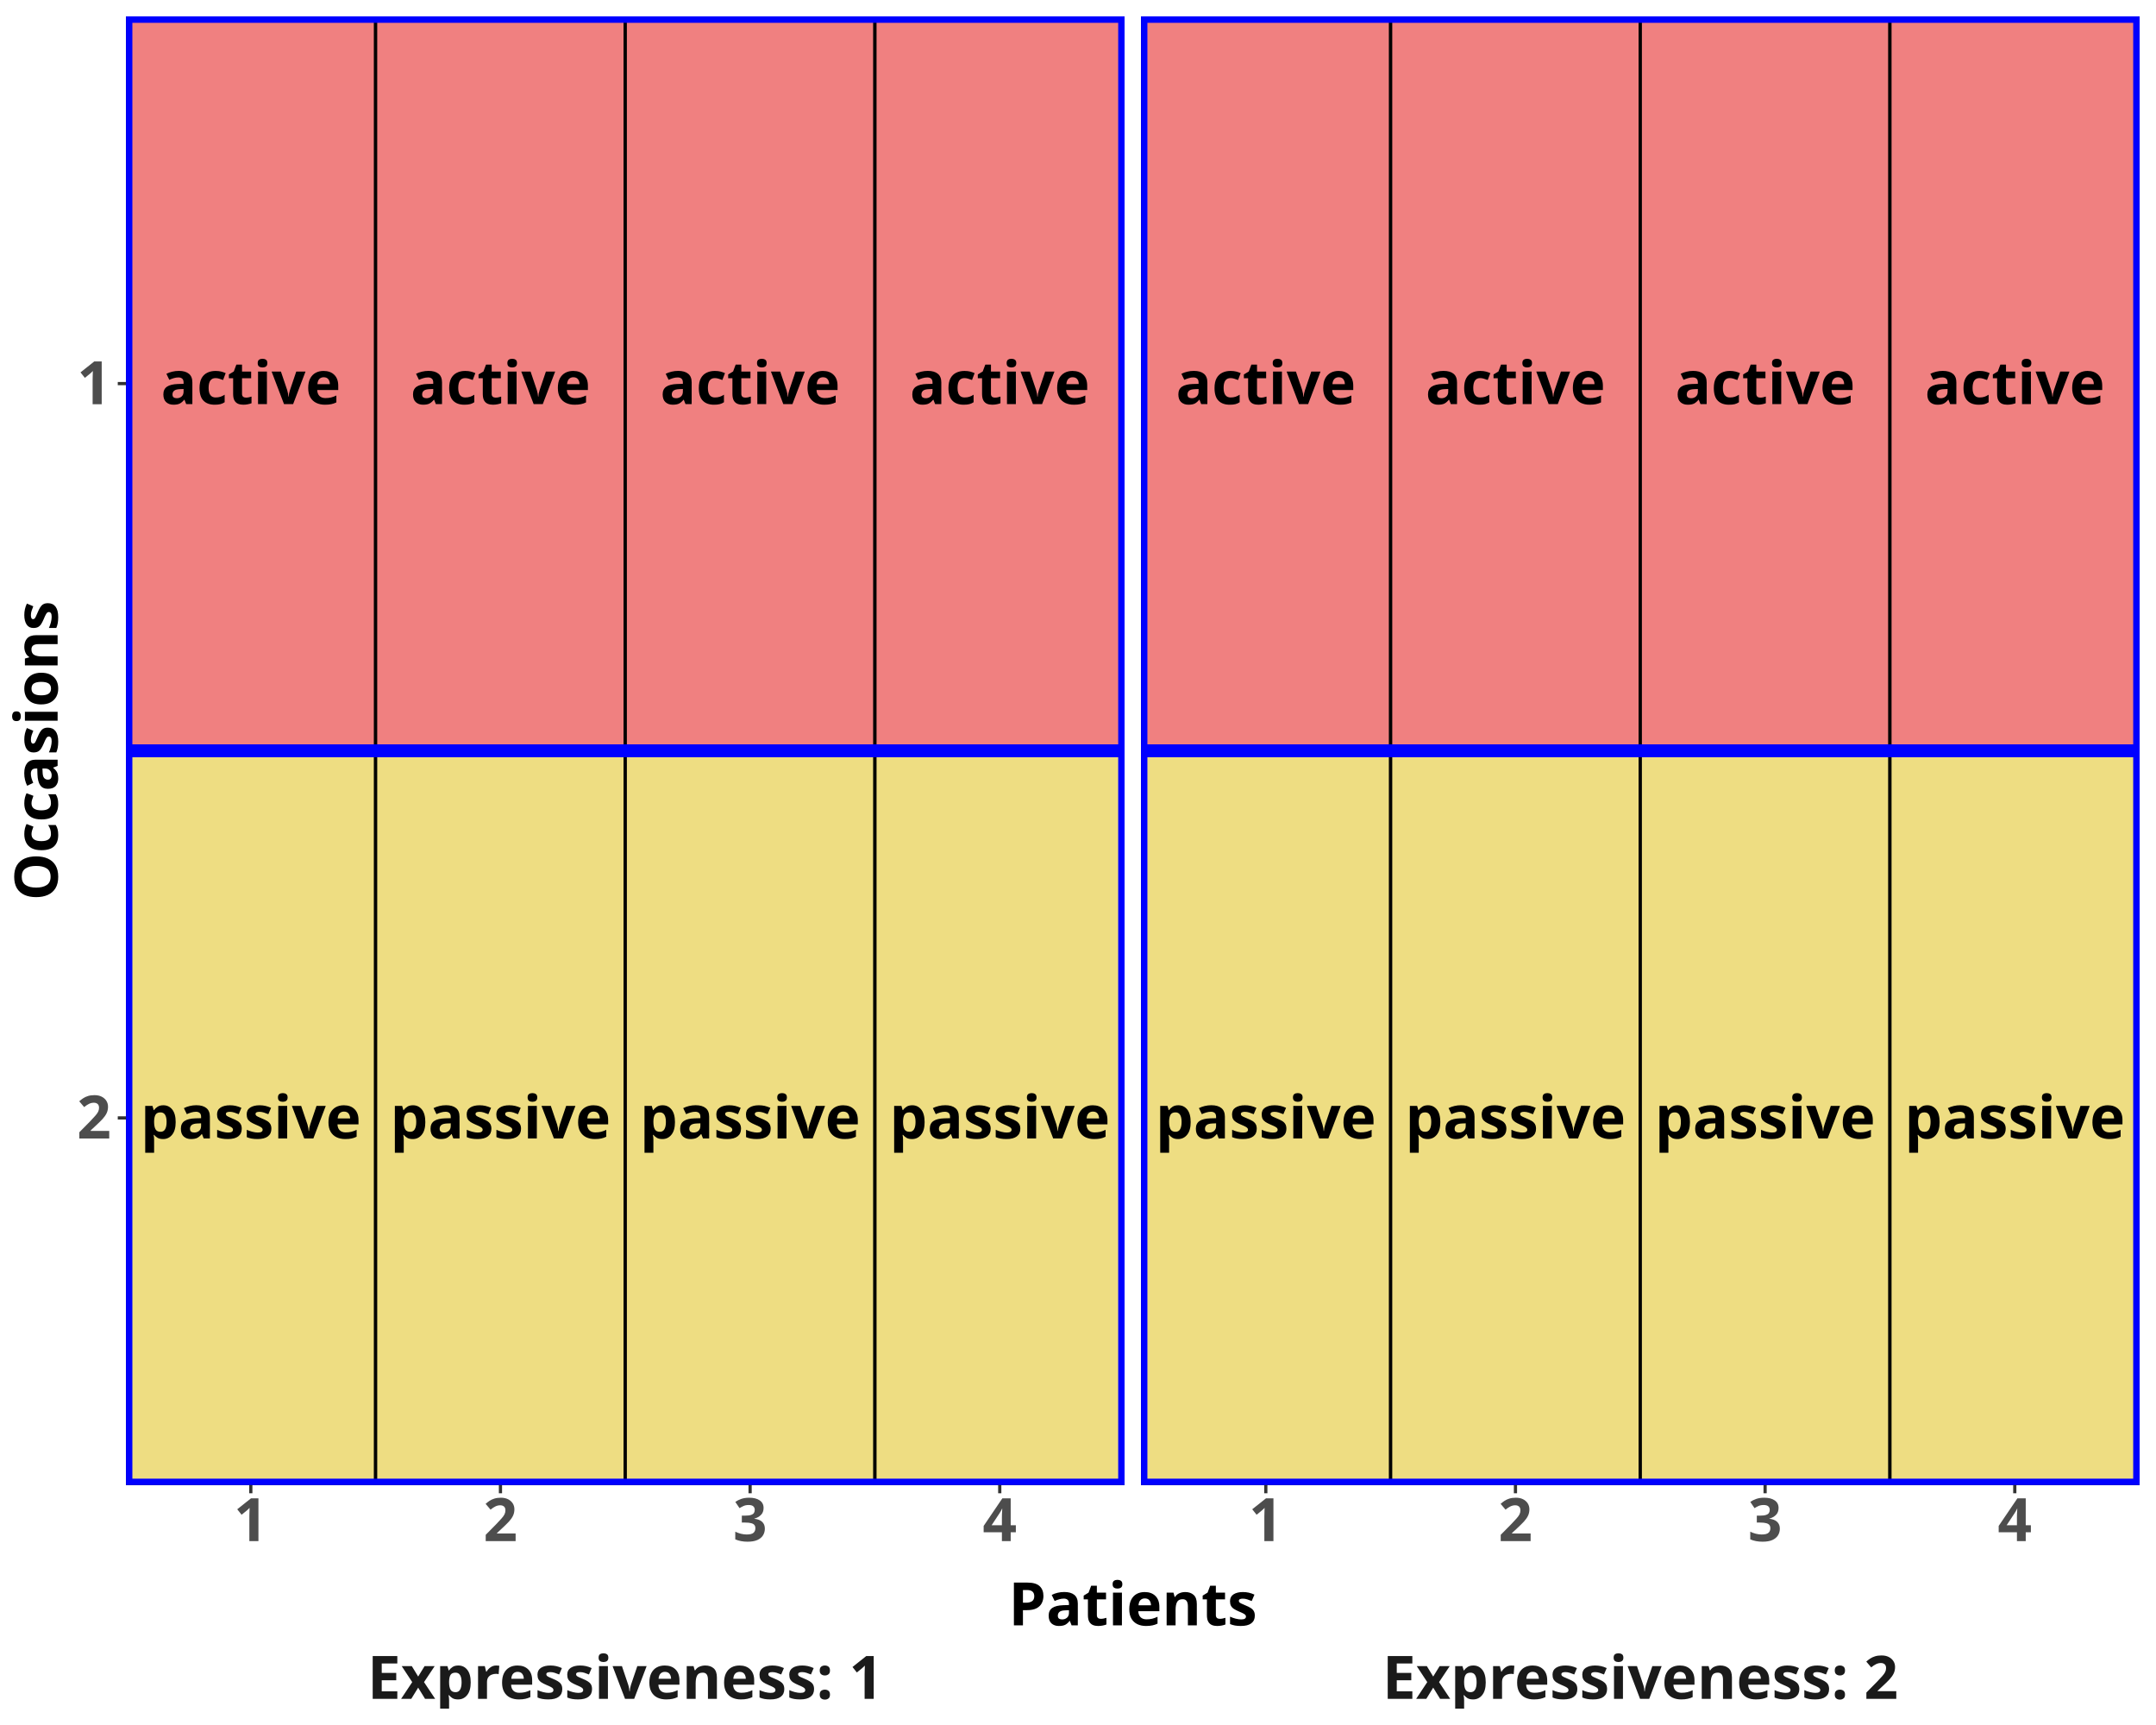
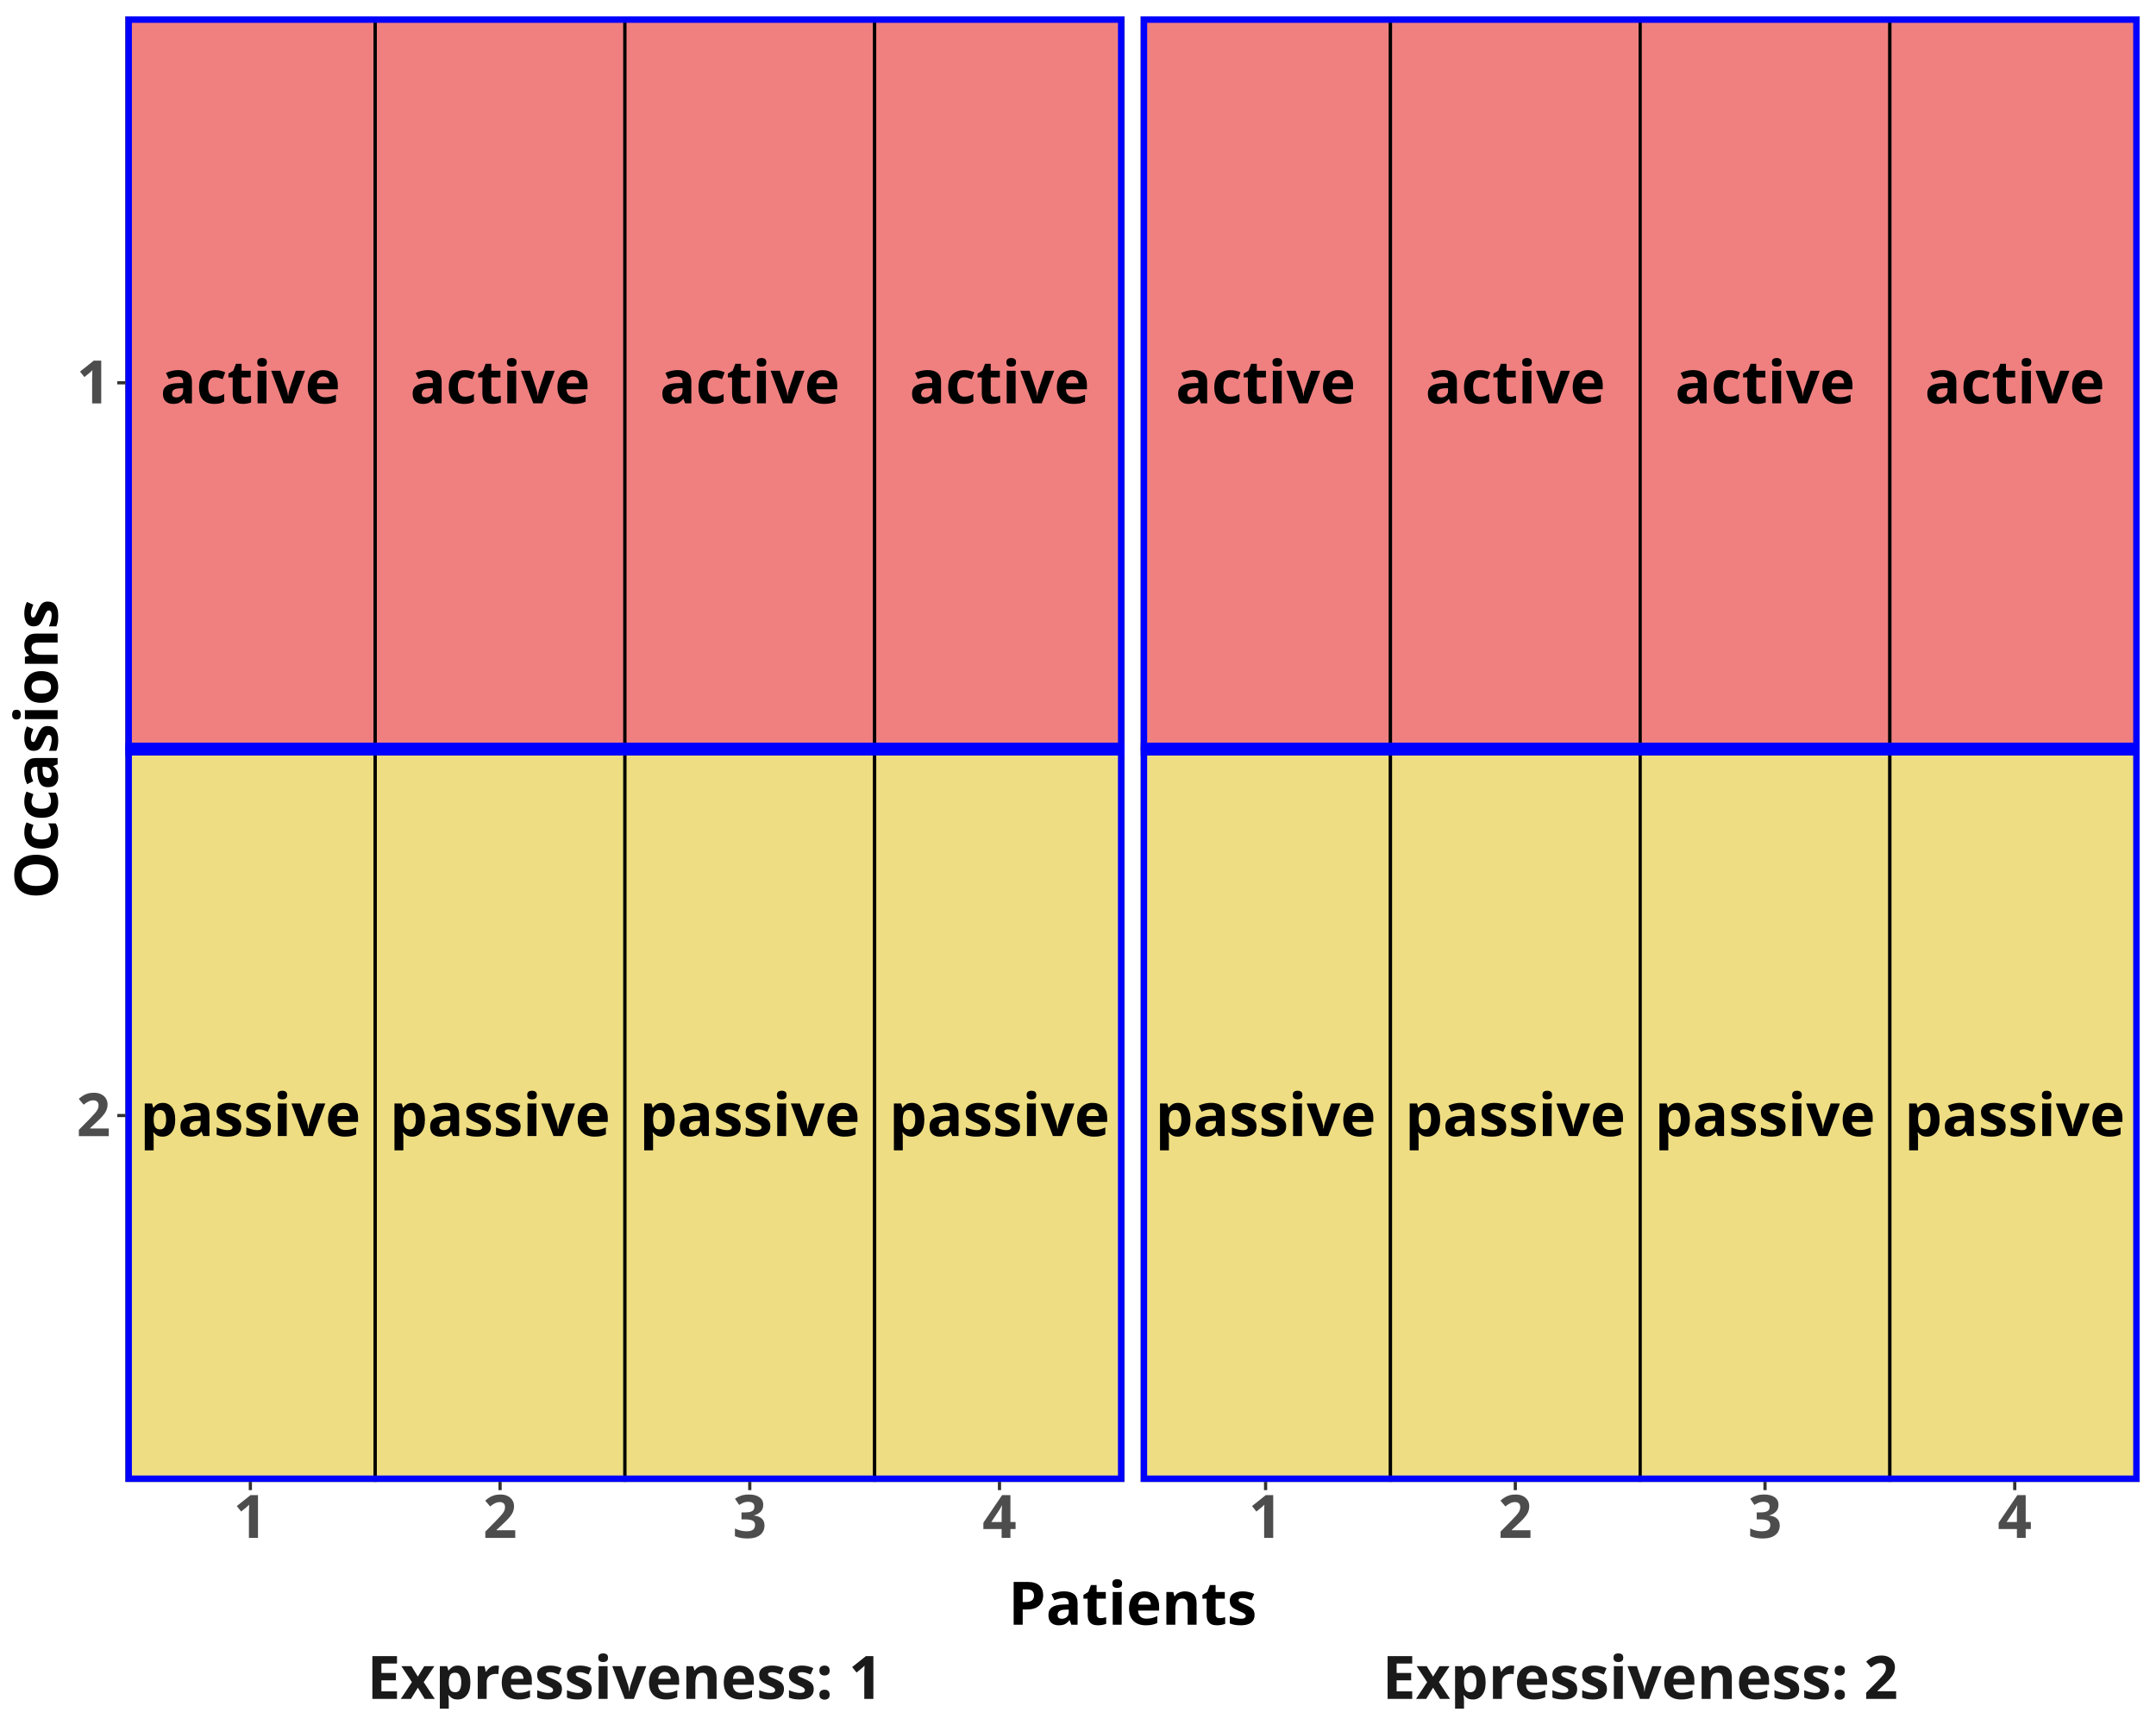
<svg xmlns="http://www.w3.org/2000/svg" class="svglite" data-engine-version="2.0" width="720.00pt" height="576.00pt" viewBox="0 0 720.00 576.00">
  <defs>
    <style type="text/css">
    .svglite line, .svglite polyline, .svglite polygon, .svglite path, .svglite rect, .svglite circle {
      fill: none;
      stroke: #000000;
      stroke-linecap: round;
      stroke-linejoin: round;
      stroke-miterlimit: 10.00;
    }
  </style>
  </defs>
  <rect width="100%" height="100%" style="stroke: none; fill: #FFFFFF;" />
  <defs>
    <clipPath id="cpMC4wMHw3MjAuMDB8MC4wMHw1NzYuMDA=">
      <rect x="0.00" y="0.00" width="720.00" height="576.00" />
    </clipPath>
  </defs>
  <g clip-path="url(#cpMC4wMHw3MjAuMDB8MC4wMHw1NzYuMDA=)">
    <rect x="0.00" y="0.00" width="720.00" height="576.00" style="stroke-width: 1.07; stroke: #FFFFFF; fill: #FFFFFF;" />
  </g>
  <defs>
-     <clipPath id="cpNDIuMDd8Mzc1LjU2fDUuNDh8NDk1Ljg5">
-       <rect x="42.07" y="5.48" width="333.48" height="490.41" />
+     <clipPath id="cpNDEuOTF8Mzc1LjQ4fDUuNDh8NDk0Ljgz">
+       <rect x="41.91" y="5.48" width="333.56" height="489.35" />
    </clipPath>
  </defs>
-   <g clip-path="url(#cpNDIuMDd8Mzc1LjU2fDUuNDh8NDk1Ljg5)">
-     <polyline points="42.07,373.29 375.56,373.29 " style="stroke-width: 1.07; stroke: #FFFFFF; stroke-linecap: butt;" />
-     <polyline points="42.07,128.08 375.56,128.08 " style="stroke-width: 1.07; stroke: #FFFFFF; stroke-linecap: butt;" />
-     <polyline points="83.76,495.89 83.76,5.48 " style="stroke-width: 1.07; stroke: #FFFFFF; stroke-linecap: butt;" />
-     <polyline points="167.13,495.89 167.13,5.48 " style="stroke-width: 1.07; stroke: #FFFFFF; stroke-linecap: butt;" />
-     <polyline points="250.50,495.89 250.50,5.48 " style="stroke-width: 1.07; stroke: #FFFFFF; stroke-linecap: butt;" />
-     <polyline points="333.87,495.89 333.87,5.48 " style="stroke-width: 1.07; stroke: #FFFFFF; stroke-linecap: butt;" />
-     <rect x="42.07" y="5.48" width="83.37" height="245.21" style="stroke-width: 1.07; stroke-linecap: butt; stroke-linejoin: miter; fill: #F08080;" />
-     <rect x="42.07" y="250.69" width="83.37" height="245.21" style="stroke-width: 1.07; stroke-linecap: butt; stroke-linejoin: miter; fill: #EEDD82;" />
-     <rect x="125.44" y="5.48" width="83.37" height="245.21" style="stroke-width: 1.07; stroke-linecap: butt; stroke-linejoin: miter; fill: #F08080;" />
-     <rect x="125.44" y="250.69" width="83.37" height="245.21" style="stroke-width: 1.07; stroke-linecap: butt; stroke-linejoin: miter; fill: #EEDD82;" />
-     <rect x="208.81" y="5.48" width="83.37" height="245.21" style="stroke-width: 1.07; stroke-linecap: butt; stroke-linejoin: miter; fill: #F08080;" />
-     <rect x="208.81" y="250.69" width="83.37" height="245.21" style="stroke-width: 1.07; stroke-linecap: butt; stroke-linejoin: miter; fill: #EEDD82;" />
-     <rect x="292.19" y="5.48" width="83.37" height="245.21" style="stroke-width: 1.07; stroke-linecap: butt; stroke-linejoin: miter; fill: #F08080;" />
-     <rect x="292.19" y="250.69" width="83.37" height="245.21" style="stroke-width: 1.07; stroke-linecap: butt; stroke-linejoin: miter; fill: #EEDD82;" />
-     <text x="83.76" y="134.94" text-anchor="middle" style="font-size: 19.92px; font-weight: bold; font-family: sans;" textLength="52.04px" lengthAdjust="spacingAndGlyphs">active</text>
-     <text x="83.76" y="380.14" text-anchor="middle" style="font-size: 19.92px; font-weight: bold; font-family: sans;" textLength="67.55px" lengthAdjust="spacingAndGlyphs">passive</text>
-     <text x="167.13" y="134.94" text-anchor="middle" style="font-size: 19.92px; font-weight: bold; font-family: sans;" textLength="52.04px" lengthAdjust="spacingAndGlyphs">active</text>
-     <text x="167.13" y="380.14" text-anchor="middle" style="font-size: 19.92px; font-weight: bold; font-family: sans;" textLength="67.55px" lengthAdjust="spacingAndGlyphs">passive</text>
-     <text x="250.50" y="134.94" text-anchor="middle" style="font-size: 19.92px; font-weight: bold; font-family: sans;" textLength="52.04px" lengthAdjust="spacingAndGlyphs">active</text>
-     <text x="250.50" y="380.14" text-anchor="middle" style="font-size: 19.92px; font-weight: bold; font-family: sans;" textLength="67.55px" lengthAdjust="spacingAndGlyphs">passive</text>
-     <text x="333.87" y="134.94" text-anchor="middle" style="font-size: 19.92px; font-weight: bold; font-family: sans;" textLength="52.04px" lengthAdjust="spacingAndGlyphs">active</text>
-     <text x="333.87" y="380.14" text-anchor="middle" style="font-size: 19.92px; font-weight: bold; font-family: sans;" textLength="67.55px" lengthAdjust="spacingAndGlyphs">passive</text>
-     <polyline points="42.07,250.69 42.07,495.89 375.56,495.89 375.56,250.69 42.07,250.69 " style="stroke-width: 4.27; stroke: #0000FF; stroke-linecap: butt;" />
-     <polyline points="42.07,5.48 42.07,250.69 375.56,250.69 375.56,5.48 42.07,5.48 " style="stroke-width: 4.27; stroke: #0000FF; stroke-linecap: butt;" />
+   <g clip-path="url(#cpNDEuOTF8Mzc1LjQ4fDUuNDh8NDk0Ljgz)">
+     <polyline points="41.91,372.49 375.48,372.49 " style="stroke-width: 1.07; stroke: #FFFFFF; stroke-linecap: butt;" />
+     <polyline points="41.91,127.82 375.48,127.82 " style="stroke-width: 1.07; stroke: #FFFFFF; stroke-linecap: butt;" />
+     <polyline points="83.61,494.83 83.61,5.48 " style="stroke-width: 1.07; stroke: #FFFFFF; stroke-linecap: butt;" />
+     <polyline points="167.00,494.83 167.00,5.48 " style="stroke-width: 1.07; stroke: #FFFFFF; stroke-linecap: butt;" />
+     <polyline points="250.39,494.83 250.39,5.48 " style="stroke-width: 1.07; stroke: #FFFFFF; stroke-linecap: butt;" />
+     <polyline points="333.78,494.83 333.78,5.48 " style="stroke-width: 1.07; stroke: #FFFFFF; stroke-linecap: butt;" />
+     <rect x="41.91" y="5.48" width="83.39" height="244.67" style="stroke-width: 1.07; stroke-linecap: butt; stroke-linejoin: miter; fill: #F08080;" />
+     <rect x="41.91" y="250.15" width="83.39" height="244.67" style="stroke-width: 1.07; stroke-linecap: butt; stroke-linejoin: miter; fill: #EEDD82;" />
+     <rect x="125.31" y="5.48" width="83.39" height="244.67" style="stroke-width: 1.07; stroke-linecap: butt; stroke-linejoin: miter; fill: #F08080;" />
+     <rect x="125.31" y="250.15" width="83.39" height="244.67" style="stroke-width: 1.07; stroke-linecap: butt; stroke-linejoin: miter; fill: #EEDD82;" />
+     <rect x="208.70" y="5.48" width="83.39" height="244.67" style="stroke-width: 1.07; stroke-linecap: butt; stroke-linejoin: miter; fill: #F08080;" />
+     <rect x="208.70" y="250.15" width="83.39" height="244.67" style="stroke-width: 1.07; stroke-linecap: butt; stroke-linejoin: miter; fill: #EEDD82;" />
+     <rect x="292.09" y="5.48" width="83.39" height="244.67" style="stroke-width: 1.07; stroke-linecap: butt; stroke-linejoin: miter; fill: #F08080;" />
+     <rect x="292.09" y="250.15" width="83.39" height="244.67" style="stroke-width: 1.07; stroke-linecap: butt; stroke-linejoin: miter; fill: #EEDD82;" />
+     <text x="83.61" y="134.67" text-anchor="middle" style="font-size: 19.92px; font-weight: bold; font-family: sans;" textLength="52.04px" lengthAdjust="spacingAndGlyphs">active</text>
+     <text x="83.61" y="379.34" text-anchor="middle" style="font-size: 19.92px; font-weight: bold; font-family: sans;" textLength="67.55px" lengthAdjust="spacingAndGlyphs">passive</text>
+     <text x="167.00" y="134.67" text-anchor="middle" style="font-size: 19.92px; font-weight: bold; font-family: sans;" textLength="52.04px" lengthAdjust="spacingAndGlyphs">active</text>
+     <text x="167.00" y="379.34" text-anchor="middle" style="font-size: 19.92px; font-weight: bold; font-family: sans;" textLength="67.55px" lengthAdjust="spacingAndGlyphs">passive</text>
+     <text x="250.39" y="134.67" text-anchor="middle" style="font-size: 19.92px; font-weight: bold; font-family: sans;" textLength="52.04px" lengthAdjust="spacingAndGlyphs">active</text>
+     <text x="250.39" y="379.34" text-anchor="middle" style="font-size: 19.92px; font-weight: bold; font-family: sans;" textLength="67.55px" lengthAdjust="spacingAndGlyphs">passive</text>
+     <text x="333.78" y="134.67" text-anchor="middle" style="font-size: 19.92px; font-weight: bold; font-family: sans;" textLength="52.04px" lengthAdjust="spacingAndGlyphs">active</text>
+     <text x="333.78" y="379.34" text-anchor="middle" style="font-size: 19.92px; font-weight: bold; font-family: sans;" textLength="67.55px" lengthAdjust="spacingAndGlyphs">passive</text>
+     <polyline points="41.91,250.15 41.91,494.83 375.48,494.83 375.48,250.15 41.91,250.15 " style="stroke-width: 4.27; stroke: #0000FF; stroke-linecap: butt;" />
+     <polyline points="41.91,5.48 41.91,250.15 375.48,250.15 375.48,5.48 41.91,5.48 " style="stroke-width: 4.27; stroke: #0000FF; stroke-linecap: butt;" />
  </g>
  <g clip-path="url(#cpMC4wMHw3MjAuMDB8MC4wMHw1NzYuMDA=)">
</g>
  <defs>
-     <clipPath id="cpMzgxLjA0fDcxNC41Mnw1LjQ4fDQ5NS44OQ==">
-       <rect x="381.04" y="5.48" width="333.48" height="490.41" />
+     <clipPath id="cpMzgwLjk2fDcxNC41Mnw1LjQ4fDQ5NC44Mw==">
+       <rect x="380.96" y="5.48" width="333.56" height="489.35" />
    </clipPath>
  </defs>
-   <g clip-path="url(#cpMzgxLjA0fDcxNC41Mnw1LjQ4fDQ5NS44OQ==)">
-     <polyline points="381.04,373.29 714.52,373.29 " style="stroke-width: 1.07; stroke: #FFFFFF; stroke-linecap: butt;" />
-     <polyline points="381.04,128.08 714.52,128.08 " style="stroke-width: 1.07; stroke: #FFFFFF; stroke-linecap: butt;" />
-     <polyline points="422.72,495.89 422.72,5.48 " style="stroke-width: 1.07; stroke: #FFFFFF; stroke-linecap: butt;" />
-     <polyline points="506.09,495.89 506.09,5.48 " style="stroke-width: 1.07; stroke: #FFFFFF; stroke-linecap: butt;" />
-     <polyline points="589.46,495.89 589.46,5.48 " style="stroke-width: 1.07; stroke: #FFFFFF; stroke-linecap: butt;" />
-     <polyline points="672.84,495.89 672.84,5.48 " style="stroke-width: 1.07; stroke: #FFFFFF; stroke-linecap: butt;" />
-     <rect x="381.04" y="5.48" width="83.37" height="245.21" style="stroke-width: 1.07; stroke-linecap: butt; stroke-linejoin: miter; fill: #F08080;" />
-     <rect x="381.04" y="250.69" width="83.37" height="245.21" style="stroke-width: 1.07; stroke-linecap: butt; stroke-linejoin: miter; fill: #EEDD82;" />
-     <rect x="464.41" y="5.48" width="83.37" height="245.21" style="stroke-width: 1.07; stroke-linecap: butt; stroke-linejoin: miter; fill: #F08080;" />
-     <rect x="464.41" y="250.69" width="83.37" height="245.21" style="stroke-width: 1.07; stroke-linecap: butt; stroke-linejoin: miter; fill: #EEDD82;" />
-     <rect x="547.78" y="5.48" width="83.37" height="245.21" style="stroke-width: 1.07; stroke-linecap: butt; stroke-linejoin: miter; fill: #F08080;" />
-     <rect x="547.78" y="250.69" width="83.37" height="245.21" style="stroke-width: 1.07; stroke-linecap: butt; stroke-linejoin: miter; fill: #EEDD82;" />
-     <rect x="631.15" y="5.48" width="83.37" height="245.21" style="stroke-width: 1.07; stroke-linecap: butt; stroke-linejoin: miter; fill: #F08080;" />
-     <rect x="631.15" y="250.69" width="83.37" height="245.21" style="stroke-width: 1.07; stroke-linecap: butt; stroke-linejoin: miter; fill: #EEDD82;" />
-     <text x="422.72" y="134.94" text-anchor="middle" style="font-size: 19.92px; font-weight: bold; font-family: sans;" textLength="52.04px" lengthAdjust="spacingAndGlyphs">active</text>
-     <text x="422.72" y="380.14" text-anchor="middle" style="font-size: 19.92px; font-weight: bold; font-family: sans;" textLength="67.55px" lengthAdjust="spacingAndGlyphs">passive</text>
-     <text x="506.09" y="134.94" text-anchor="middle" style="font-size: 19.92px; font-weight: bold; font-family: sans;" textLength="52.04px" lengthAdjust="spacingAndGlyphs">active</text>
-     <text x="506.09" y="380.14" text-anchor="middle" style="font-size: 19.92px; font-weight: bold; font-family: sans;" textLength="67.55px" lengthAdjust="spacingAndGlyphs">passive</text>
-     <text x="589.46" y="134.94" text-anchor="middle" style="font-size: 19.92px; font-weight: bold; font-family: sans;" textLength="52.04px" lengthAdjust="spacingAndGlyphs">active</text>
-     <text x="589.46" y="380.14" text-anchor="middle" style="font-size: 19.92px; font-weight: bold; font-family: sans;" textLength="67.55px" lengthAdjust="spacingAndGlyphs">passive</text>
-     <text x="672.84" y="134.94" text-anchor="middle" style="font-size: 19.92px; font-weight: bold; font-family: sans;" textLength="52.04px" lengthAdjust="spacingAndGlyphs">active</text>
-     <text x="672.84" y="380.14" text-anchor="middle" style="font-size: 19.92px; font-weight: bold; font-family: sans;" textLength="67.55px" lengthAdjust="spacingAndGlyphs">passive</text>
-     <polyline points="381.04,250.69 381.04,495.89 714.52,495.89 714.52,250.69 381.04,250.69 " style="stroke-width: 4.27; stroke: #0000FF; stroke-linecap: butt;" />
-     <polyline points="381.04,5.48 381.04,250.69 714.52,250.69 714.52,5.48 381.04,5.48 " style="stroke-width: 4.27; stroke: #0000FF; stroke-linecap: butt;" />
+   <g clip-path="url(#cpMzgwLjk2fDcxNC41Mnw1LjQ4fDQ5NC44Mw==)">
+     <polyline points="380.96,372.49 714.52,372.49 " style="stroke-width: 1.07; stroke: #FFFFFF; stroke-linecap: butt;" />
+     <polyline points="380.96,127.82 714.52,127.82 " style="stroke-width: 1.07; stroke: #FFFFFF; stroke-linecap: butt;" />
+     <polyline points="422.65,494.83 422.65,5.48 " style="stroke-width: 1.07; stroke: #FFFFFF; stroke-linecap: butt;" />
+     <polyline points="506.04,494.83 506.04,5.48 " style="stroke-width: 1.07; stroke: #FFFFFF; stroke-linecap: butt;" />
+     <polyline points="589.43,494.83 589.43,5.48 " style="stroke-width: 1.07; stroke: #FFFFFF; stroke-linecap: butt;" />
+     <polyline points="672.83,494.83 672.83,5.48 " style="stroke-width: 1.07; stroke: #FFFFFF; stroke-linecap: butt;" />
+     <rect x="380.96" y="5.48" width="83.39" height="244.67" style="stroke-width: 1.07; stroke-linecap: butt; stroke-linejoin: miter; fill: #F08080;" />
+     <rect x="380.96" y="250.15" width="83.39" height="244.67" style="stroke-width: 1.07; stroke-linecap: butt; stroke-linejoin: miter; fill: #EEDD82;" />
+     <rect x="464.35" y="5.48" width="83.39" height="244.67" style="stroke-width: 1.07; stroke-linecap: butt; stroke-linejoin: miter; fill: #F08080;" />
+     <rect x="464.35" y="250.15" width="83.39" height="244.67" style="stroke-width: 1.07; stroke-linecap: butt; stroke-linejoin: miter; fill: #EEDD82;" />
+     <rect x="547.74" y="5.48" width="83.39" height="244.67" style="stroke-width: 1.07; stroke-linecap: butt; stroke-linejoin: miter; fill: #F08080;" />
+     <rect x="547.74" y="250.15" width="83.39" height="244.67" style="stroke-width: 1.07; stroke-linecap: butt; stroke-linejoin: miter; fill: #EEDD82;" />
+     <rect x="631.13" y="5.48" width="83.39" height="244.67" style="stroke-width: 1.07; stroke-linecap: butt; stroke-linejoin: miter; fill: #F08080;" />
+     <rect x="631.13" y="250.15" width="83.39" height="244.67" style="stroke-width: 1.07; stroke-linecap: butt; stroke-linejoin: miter; fill: #EEDD82;" />
+     <text x="422.65" y="134.67" text-anchor="middle" style="font-size: 19.92px; font-weight: bold; font-family: sans;" textLength="52.04px" lengthAdjust="spacingAndGlyphs">active</text>
+     <text x="422.65" y="379.34" text-anchor="middle" style="font-size: 19.92px; font-weight: bold; font-family: sans;" textLength="67.55px" lengthAdjust="spacingAndGlyphs">passive</text>
+     <text x="506.04" y="134.67" text-anchor="middle" style="font-size: 19.92px; font-weight: bold; font-family: sans;" textLength="52.04px" lengthAdjust="spacingAndGlyphs">active</text>
+     <text x="506.04" y="379.34" text-anchor="middle" style="font-size: 19.92px; font-weight: bold; font-family: sans;" textLength="67.55px" lengthAdjust="spacingAndGlyphs">passive</text>
+     <text x="589.43" y="134.67" text-anchor="middle" style="font-size: 19.92px; font-weight: bold; font-family: sans;" textLength="52.04px" lengthAdjust="spacingAndGlyphs">active</text>
+     <text x="589.43" y="379.34" text-anchor="middle" style="font-size: 19.92px; font-weight: bold; font-family: sans;" textLength="67.55px" lengthAdjust="spacingAndGlyphs">passive</text>
+     <text x="672.83" y="134.67" text-anchor="middle" style="font-size: 19.92px; font-weight: bold; font-family: sans;" textLength="52.04px" lengthAdjust="spacingAndGlyphs">active</text>
+     <text x="672.83" y="379.34" text-anchor="middle" style="font-size: 19.92px; font-weight: bold; font-family: sans;" textLength="67.55px" lengthAdjust="spacingAndGlyphs">passive</text>
+     <polyline points="380.96,250.15 380.96,494.83 714.52,494.83 714.52,250.15 380.96,250.15 " style="stroke-width: 4.27; stroke: #0000FF; stroke-linecap: butt;" />
+     <polyline points="380.96,5.48 380.96,250.15 714.52,250.15 714.52,5.48 380.96,5.48 " style="stroke-width: 4.27; stroke: #0000FF; stroke-linecap: butt;" />
  </g>
  <g clip-path="url(#cpMC4wMHw3MjAuMDB8MC4wMHw1NzYuMDA=)">
</g>
  <defs>
-     <clipPath id="cpNDIuMDd8Mzc1LjU2fDU1MC4yM3w1NzAuNTI=">
-       <rect x="42.07" y="550.23" width="333.48" height="20.29" />
+     <clipPath id="cpNDEuOTF8Mzc1LjQ4fDU1MC4yN3w1NzAuNTI=">
+       <rect x="41.91" y="550.27" width="333.56" height="20.25" />
    </clipPath>
  </defs>
-   <g clip-path="url(#cpNDIuMDd8Mzc1LjU2fDU1MC4yM3w1NzAuNTI=)">
-     <text x="208.81" y="567.26" text-anchor="middle" style="font-size: 20.00px; font-weight: bold; fill: #1A1A1A; font-family: sans;" textLength="162.35px" lengthAdjust="spacingAndGlyphs">Expressiveness: 1</text>
+   <g clip-path="url(#cpNDEuOTF8Mzc1LjQ4fDU1MC4yN3w1NzAuNTI=)">
+     <text x="208.70" y="567.28" text-anchor="middle" style="font-size: 20.00px; font-weight: bold; fill: #1A1A1A; font-family: sans;" textLength="162.35px" lengthAdjust="spacingAndGlyphs">Expressiveness: 1</text>
  </g>
  <g clip-path="url(#cpMC4wMHw3MjAuMDB8MC4wMHw1NzYuMDA=)">
</g>
  <defs>
-     <clipPath id="cpMzgxLjA0fDcxNC41Mnw1NTAuMjN8NTcwLjUy">
-       <rect x="381.04" y="550.23" width="333.48" height="20.29" />
+     <clipPath id="cpMzgwLjk2fDcxNC41Mnw1NTAuMjd8NTcwLjUy">
+       <rect x="380.96" y="550.27" width="333.56" height="20.25" />
    </clipPath>
  </defs>
-   <g clip-path="url(#cpMzgxLjA0fDcxNC41Mnw1NTAuMjN8NTcwLjUy)">
-     <text x="547.78" y="567.26" text-anchor="middle" style="font-size: 20.00px; font-weight: bold; fill: #1A1A1A; font-family: sans;" textLength="162.35px" lengthAdjust="spacingAndGlyphs">Expressiveness: 2</text>
+   <g clip-path="url(#cpMzgwLjk2fDcxNC41Mnw1NTAuMjd8NTcwLjUy)">
+     <text x="547.74" y="567.28" text-anchor="middle" style="font-size: 20.00px; font-weight: bold; fill: #1A1A1A; font-family: sans;" textLength="162.35px" lengthAdjust="spacingAndGlyphs">Expressiveness: 2</text>
  </g>
  <g clip-path="url(#cpMC4wMHw3MjAuMDB8MC4wMHw1NzYuMDA=)">
-     <polyline points="83.76,498.63 83.76,495.89 " style="stroke-width: 1.07; stroke: #333333; stroke-linecap: butt;" />
-     <polyline points="167.13,498.63 167.13,495.89 " style="stroke-width: 1.07; stroke: #333333; stroke-linecap: butt;" />
-     <polyline points="250.50,498.63 250.50,495.89 " style="stroke-width: 1.07; stroke: #333333; stroke-linecap: butt;" />
-     <polyline points="333.87,498.63 333.87,495.89 " style="stroke-width: 1.07; stroke: #333333; stroke-linecap: butt;" />
-     <text x="83.76" y="514.59" text-anchor="middle" style="font-size: 20.00px; font-weight: bold; fill: #4D4D4D; font-family: sans;" textLength="11.12px" lengthAdjust="spacingAndGlyphs">1</text>
-     <text x="167.13" y="514.59" text-anchor="middle" style="font-size: 20.00px; font-weight: bold; fill: #4D4D4D; font-family: sans;" textLength="11.12px" lengthAdjust="spacingAndGlyphs">2</text>
-     <text x="250.50" y="514.59" text-anchor="middle" style="font-size: 20.00px; font-weight: bold; fill: #4D4D4D; font-family: sans;" textLength="11.12px" lengthAdjust="spacingAndGlyphs">3</text>
-     <text x="333.87" y="514.59" text-anchor="middle" style="font-size: 20.00px; font-weight: bold; fill: #4D4D4D; font-family: sans;" textLength="11.12px" lengthAdjust="spacingAndGlyphs">4</text>
-     <polyline points="422.72,498.63 422.72,495.89 " style="stroke-width: 1.07; stroke: #333333; stroke-linecap: butt;" />
-     <polyline points="506.09,498.63 506.09,495.89 " style="stroke-width: 1.07; stroke: #333333; stroke-linecap: butt;" />
-     <polyline points="589.46,498.63 589.46,495.89 " style="stroke-width: 1.07; stroke: #333333; stroke-linecap: butt;" />
-     <polyline points="672.84,498.63 672.84,495.89 " style="stroke-width: 1.07; stroke: #333333; stroke-linecap: butt;" />
-     <text x="422.72" y="514.59" text-anchor="middle" style="font-size: 20.00px; font-weight: bold; fill: #4D4D4D; font-family: sans;" textLength="11.12px" lengthAdjust="spacingAndGlyphs">1</text>
-     <text x="506.09" y="514.59" text-anchor="middle" style="font-size: 20.00px; font-weight: bold; fill: #4D4D4D; font-family: sans;" textLength="11.12px" lengthAdjust="spacingAndGlyphs">2</text>
-     <text x="589.46" y="514.59" text-anchor="middle" style="font-size: 20.00px; font-weight: bold; fill: #4D4D4D; font-family: sans;" textLength="11.12px" lengthAdjust="spacingAndGlyphs">3</text>
-     <text x="672.84" y="514.59" text-anchor="middle" style="font-size: 20.00px; font-weight: bold; fill: #4D4D4D; font-family: sans;" textLength="11.12px" lengthAdjust="spacingAndGlyphs">4</text>
-     <text x="37.14" y="380.17" text-anchor="end" style="font-size: 20.00px; font-weight: bold; fill: #4D4D4D; font-family: sans;" textLength="11.12px" lengthAdjust="spacingAndGlyphs">2</text>
-     <text x="37.14" y="134.97" text-anchor="end" style="font-size: 20.00px; font-weight: bold; fill: #4D4D4D; font-family: sans;" textLength="11.12px" lengthAdjust="spacingAndGlyphs">1</text>
-     <polyline points="39.33,373.29 42.07,373.29 " style="stroke-width: 1.07; stroke: #333333; stroke-linecap: butt;" />
-     <polyline points="39.33,128.08 42.07,128.08 " style="stroke-width: 1.07; stroke: #333333; stroke-linecap: butt;" />
-     <text x="378.30" y="542.73" text-anchor="middle" style="font-size: 20.00px; font-weight: bold; font-family: sans;" textLength="72.28px" lengthAdjust="spacingAndGlyphs">Patients</text>
-     <text transform="translate(19.24,250.69) rotate(-90)" text-anchor="middle" style="font-size: 20.00px; font-weight: bold; font-family: sans;" textLength="93.41px" lengthAdjust="spacingAndGlyphs">Occasions</text>
+     <polyline points="83.61,497.57 83.61,494.83 " style="stroke-width: 1.07; stroke: #333333; stroke-linecap: butt;" />
+     <polyline points="167.00,497.57 167.00,494.83 " style="stroke-width: 1.07; stroke: #333333; stroke-linecap: butt;" />
+     <polyline points="250.39,497.57 250.39,494.83 " style="stroke-width: 1.07; stroke: #333333; stroke-linecap: butt;" />
+     <polyline points="333.78,497.57 333.78,494.83 " style="stroke-width: 1.07; stroke: #333333; stroke-linecap: butt;" />
+     <text x="83.61" y="513.52" text-anchor="middle" style="font-size: 20.00px; font-weight: bold; fill: #4D4D4D; font-family: sans;" textLength="11.12px" lengthAdjust="spacingAndGlyphs">1</text>
+     <text x="167.00" y="513.52" text-anchor="middle" style="font-size: 20.00px; font-weight: bold; fill: #4D4D4D; font-family: sans;" textLength="11.12px" lengthAdjust="spacingAndGlyphs">2</text>
+     <text x="250.39" y="513.52" text-anchor="middle" style="font-size: 20.00px; font-weight: bold; fill: #4D4D4D; font-family: sans;" textLength="11.12px" lengthAdjust="spacingAndGlyphs">3</text>
+     <text x="333.78" y="513.52" text-anchor="middle" style="font-size: 20.00px; font-weight: bold; fill: #4D4D4D; font-family: sans;" textLength="11.12px" lengthAdjust="spacingAndGlyphs">4</text>
+     <polyline points="422.65,497.57 422.65,494.83 " style="stroke-width: 1.07; stroke: #333333; stroke-linecap: butt;" />
+     <polyline points="506.04,497.57 506.04,494.83 " style="stroke-width: 1.07; stroke: #333333; stroke-linecap: butt;" />
+     <polyline points="589.43,497.57 589.43,494.83 " style="stroke-width: 1.07; stroke: #333333; stroke-linecap: butt;" />
+     <polyline points="672.83,497.57 672.83,494.83 " style="stroke-width: 1.07; stroke: #333333; stroke-linecap: butt;" />
+     <text x="422.65" y="513.52" text-anchor="middle" style="font-size: 20.00px; font-weight: bold; fill: #4D4D4D; font-family: sans;" textLength="11.12px" lengthAdjust="spacingAndGlyphs">1</text>
+     <text x="506.04" y="513.52" text-anchor="middle" style="font-size: 20.00px; font-weight: bold; fill: #4D4D4D; font-family: sans;" textLength="11.12px" lengthAdjust="spacingAndGlyphs">2</text>
+     <text x="589.43" y="513.52" text-anchor="middle" style="font-size: 20.00px; font-weight: bold; fill: #4D4D4D; font-family: sans;" textLength="11.12px" lengthAdjust="spacingAndGlyphs">3</text>
+     <text x="672.83" y="513.52" text-anchor="middle" style="font-size: 20.00px; font-weight: bold; fill: #4D4D4D; font-family: sans;" textLength="11.12px" lengthAdjust="spacingAndGlyphs">4</text>
+     <text x="36.98" y="379.37" text-anchor="end" style="font-size: 20.00px; font-weight: bold; fill: #4D4D4D; font-family: sans;" textLength="11.12px" lengthAdjust="spacingAndGlyphs">2</text>
+     <text x="36.98" y="134.70" text-anchor="end" style="font-size: 20.00px; font-weight: bold; fill: #4D4D4D; font-family: sans;" textLength="11.12px" lengthAdjust="spacingAndGlyphs">1</text>
+     <polyline points="39.17,372.49 41.91,372.49 " style="stroke-width: 1.07; stroke: #333333; stroke-linecap: butt;" />
+     <polyline points="39.17,127.82 41.91,127.82 " style="stroke-width: 1.07; stroke: #333333; stroke-linecap: butt;" />
+     <text x="378.22" y="542.51" text-anchor="middle" style="font-size: 20.00px; font-weight: bold; font-family: sans;" textLength="72.28px" lengthAdjust="spacingAndGlyphs">Patients</text>
+     <text transform="translate(19.24,250.15) rotate(-90)" text-anchor="middle" style="font-size: 20.00px; font-weight: bold; font-family: sans;" textLength="93.41px" lengthAdjust="spacingAndGlyphs">Occasions</text>
  </g>
</svg>
